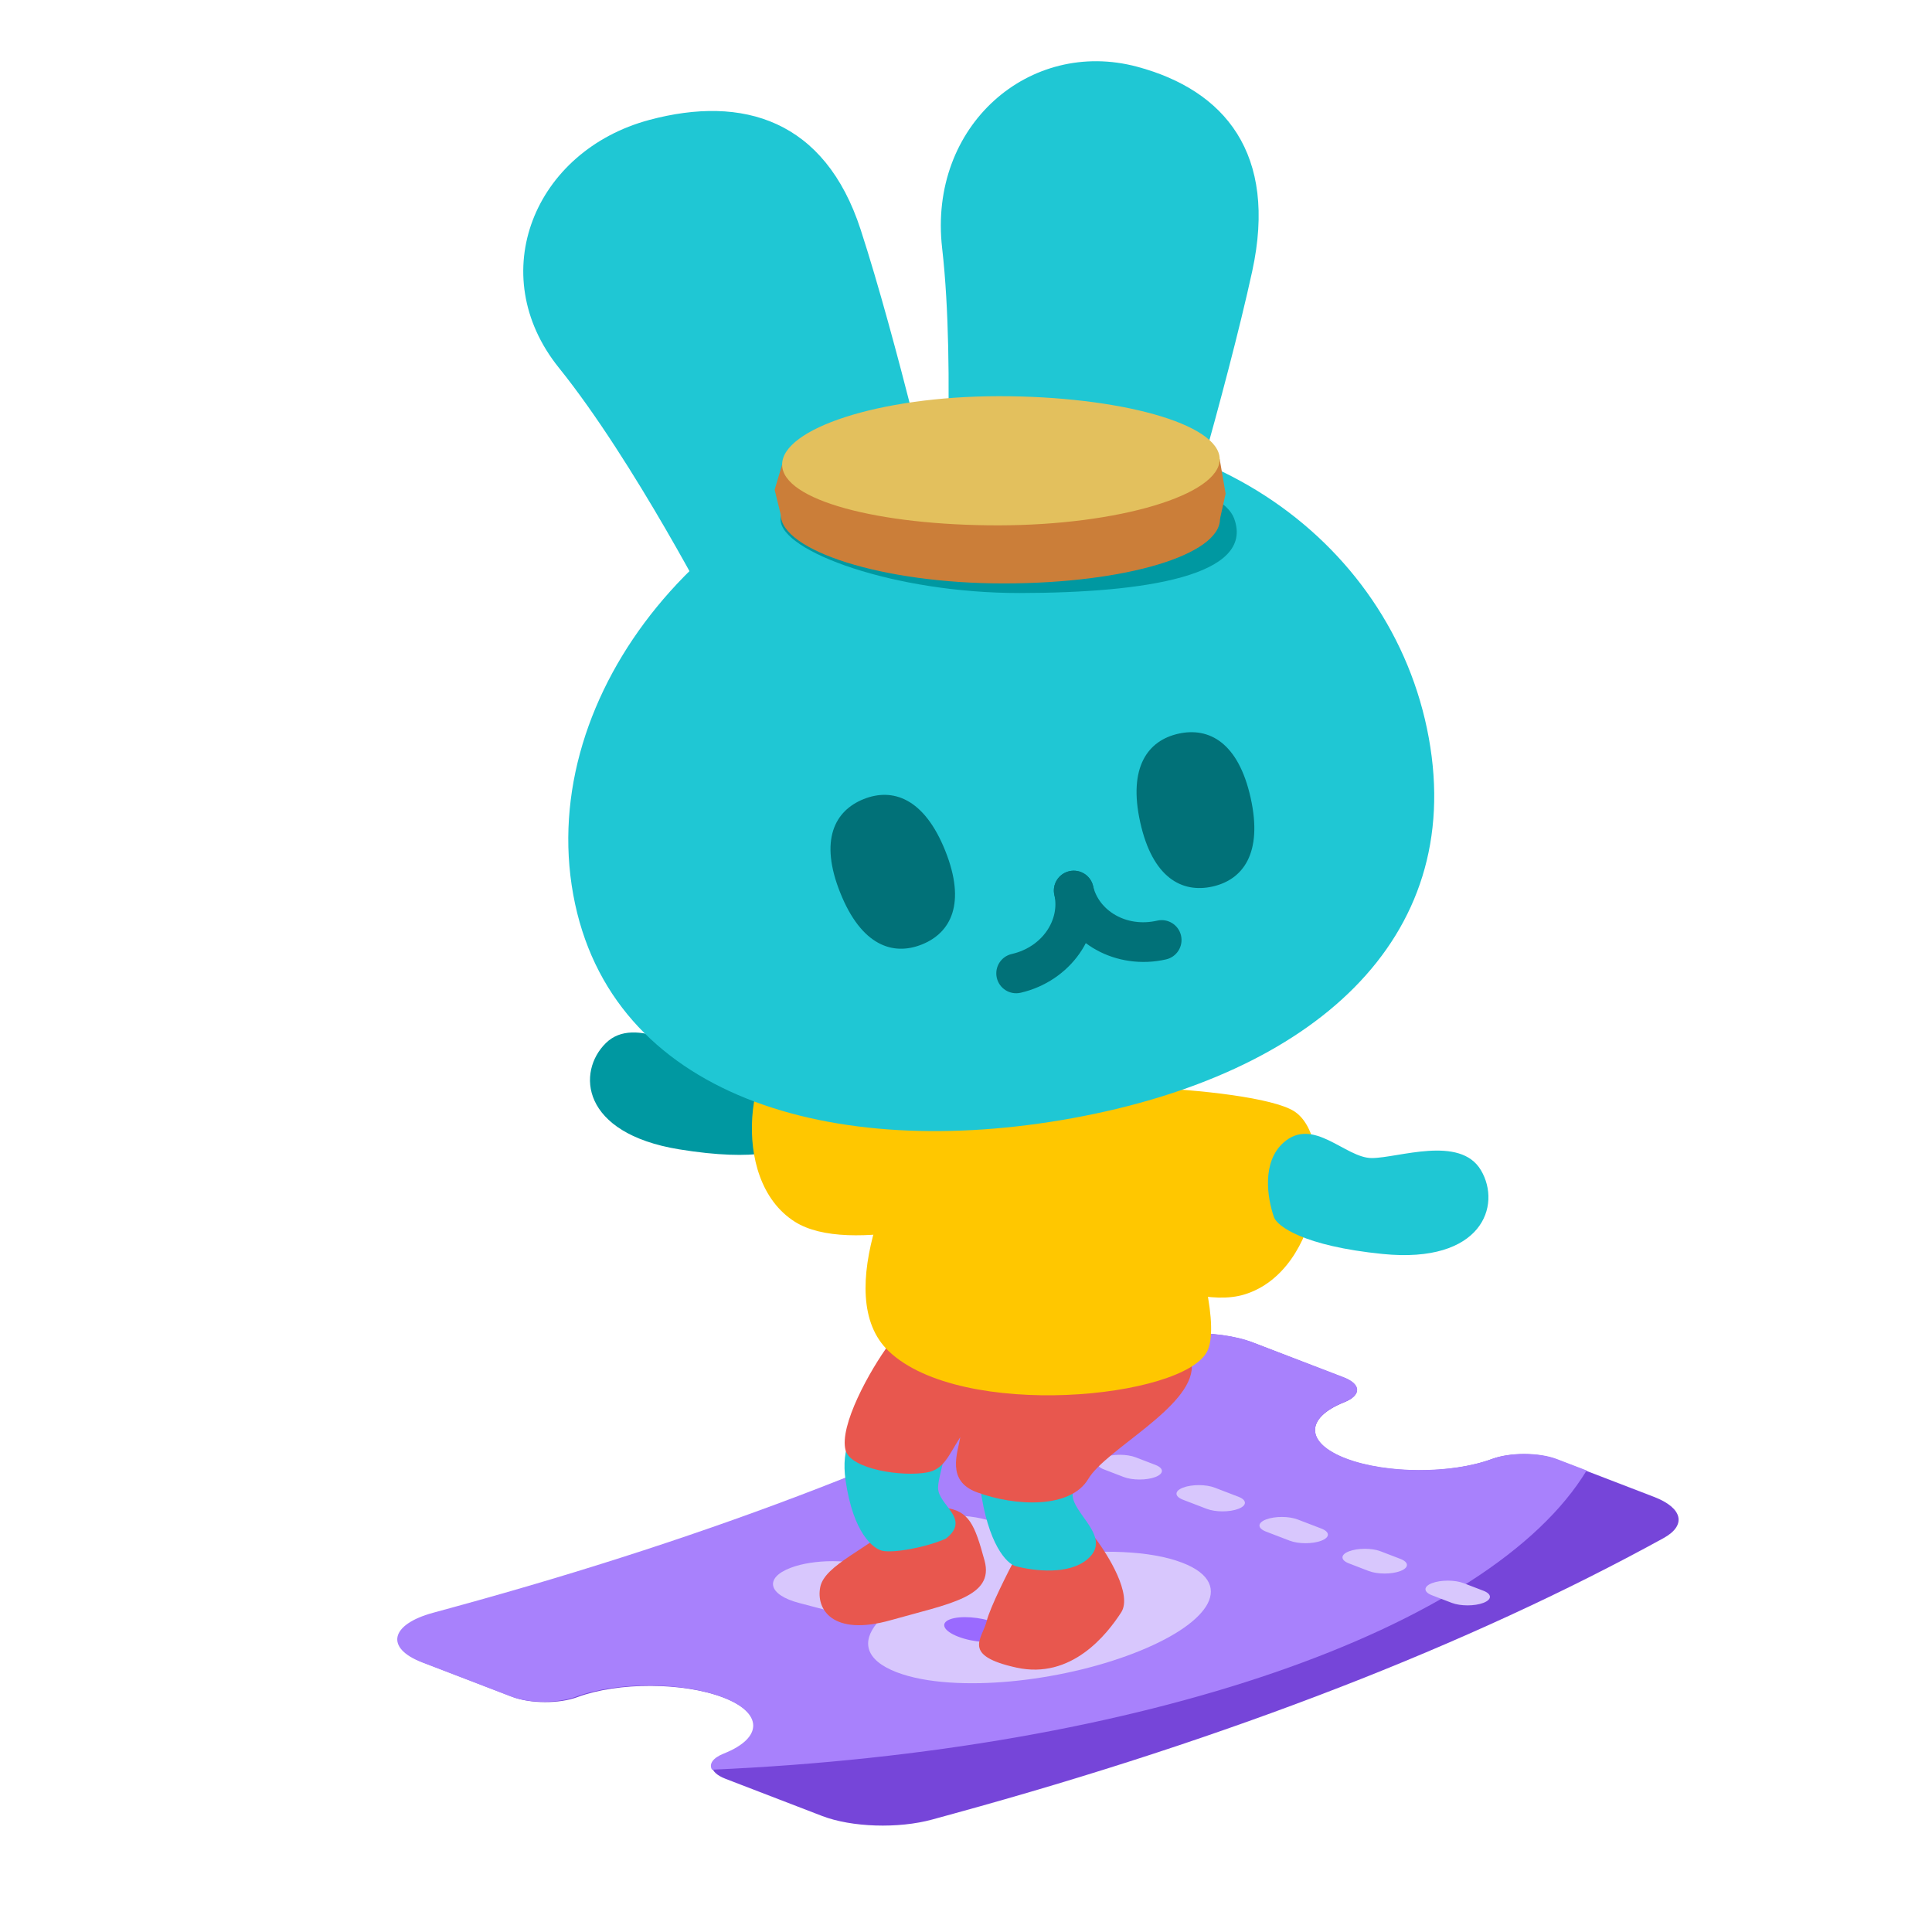
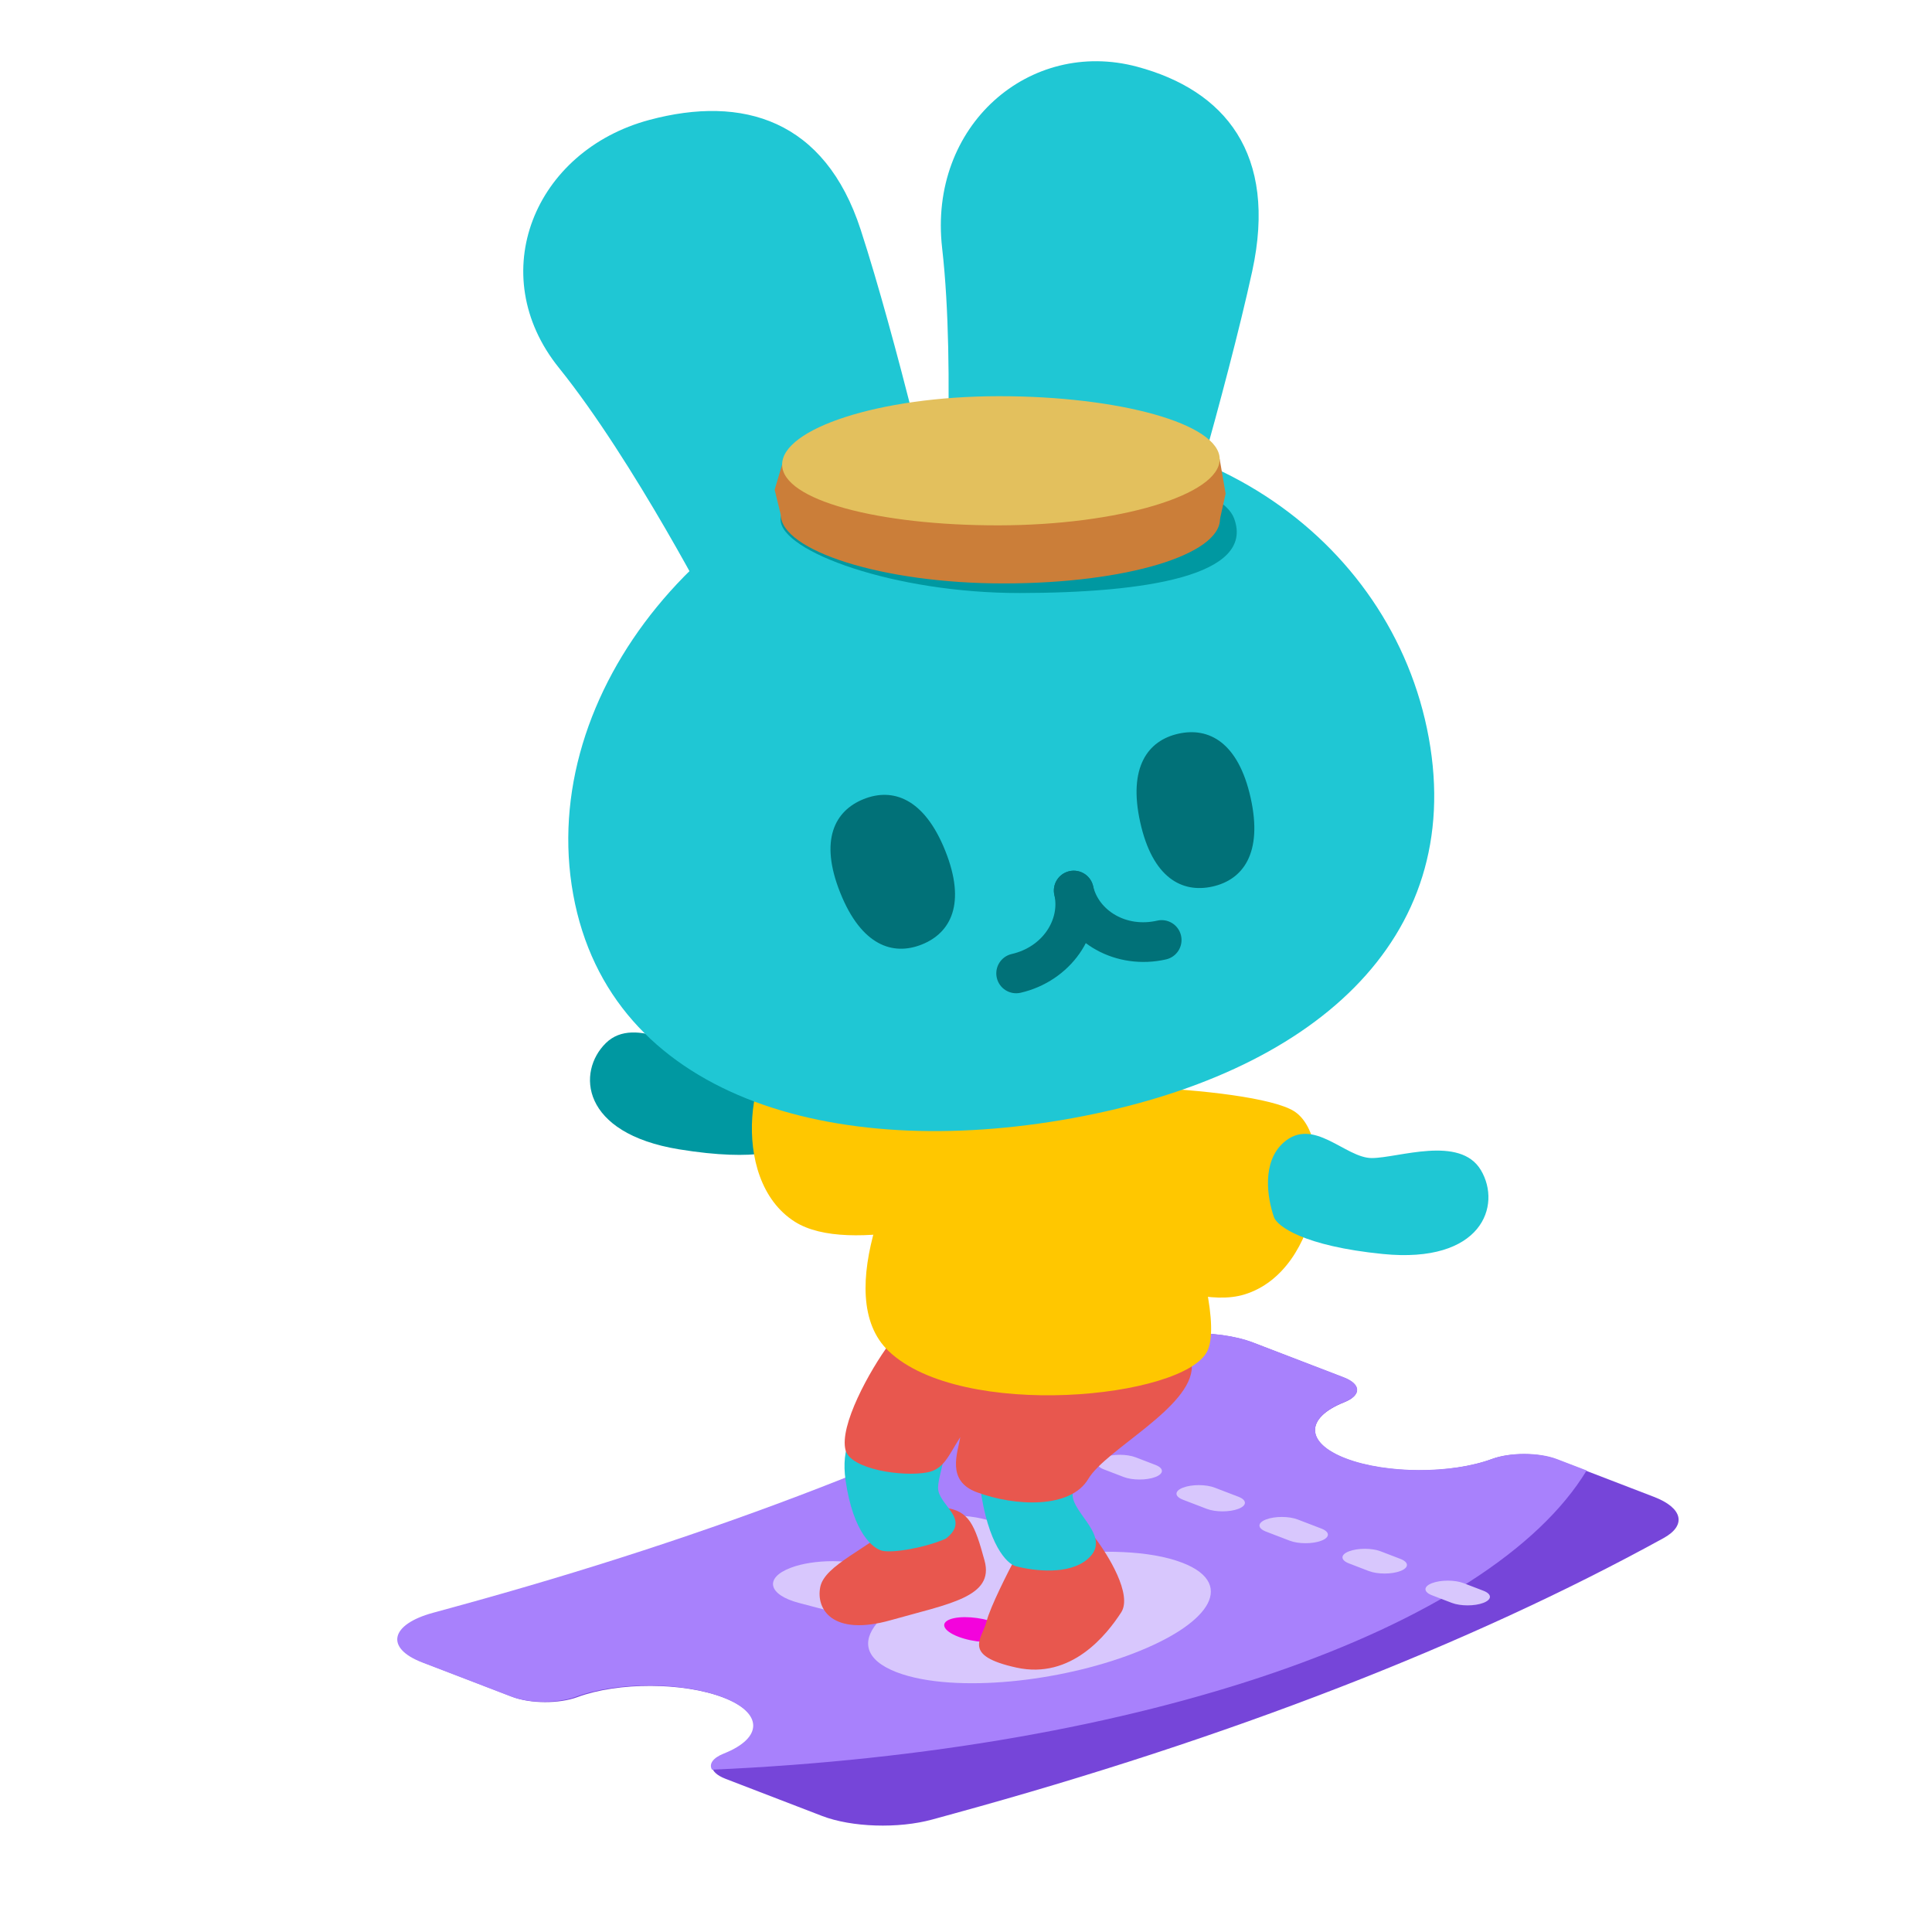
<svg xmlns="http://www.w3.org/2000/svg" width="192" height="192" fill="none" viewBox="0 0 192 192">
  <path fill="#7645D9" d="M72.11 176.779C70.34 176.098 70.315 174.997 72.054 174.304C75.976 172.742 75.933 170.251 71.924 168.709C67.915 167.167 61.441 167.15 57.379 168.659C55.579 169.328 52.716 169.318 50.946 168.637L42.13 165.245C38.447 163.829 38.955 161.478 43.195 160.315L45.326 159.73C71.21 152.629 93.752 143.879 111.982 133.858C114.916 132.246 120.925 132.043 124.543 133.435L133.516 136.887C135.284 137.567 135.312 138.667 133.579 139.36C129.671 140.922 129.72 143.409 133.724 144.949C137.728 146.49 144.191 146.508 148.253 145.005C150.055 144.338 152.912 144.349 154.68 145.029L164.381 148.761C167.235 149.859 167.629 151.588 165.314 152.86C146.026 163.462 122.175 172.719 94.789 180.233L92.66 180.818C89.273 181.747 84.636 181.598 81.695 180.467L72.11 176.779Z" />
  <path fill="#A881FC" fill-rule="evenodd" d="M70.756 175.87C70.434 175.311 70.827 174.703 71.938 174.262C75.868 172.7 75.825 170.211 71.808 168.67C67.79 167.128 61.302 167.112 57.233 168.62C55.428 169.288 52.56 169.279 50.786 168.598L41.951 165.208C38.261 163.792 38.77 161.443 43.019 160.281L45.154 159.696C71.092 152.599 93.682 143.854 111.95 133.84C114.89 132.228 120.911 132.026 124.537 133.417L133.529 136.867C135.3 137.547 135.328 138.645 133.592 139.338C129.676 140.9 129.725 143.385 133.737 144.924C137.749 146.464 144.226 146.482 148.297 144.98C150.102 144.314 152.965 144.324 154.737 145.004L157.68 146.133C148.115 161.91 113.479 173.995 70.756 175.87Z" clip-rule="evenodd" />
  <path fill="#D8C7FD" fill-rule="evenodd" d="M104.608 141.661L106.572 142.414C107.439 142.747 107.439 143.287 106.572 143.619C105.704 143.952 104.297 143.952 103.43 143.619L101.466 142.866C100.598 142.533 100.598 141.993 101.466 141.661C102.334 141.328 103.74 141.328 104.608 141.661Z" clip-rule="evenodd" />
  <path fill="#D8C7FD" fill-rule="evenodd" d="M112.856 144.825L114.819 145.579C115.687 145.911 115.687 146.451 114.819 146.784C113.952 147.117 112.545 147.117 111.677 146.784L109.714 146.031C108.846 145.698 108.846 145.158 109.714 144.825C110.581 144.492 111.988 144.492 112.856 144.825Z" clip-rule="evenodd" />
  <path fill="#D8C7FD" fill-rule="evenodd" d="M123.067 149.948C122.199 150.281 120.793 150.281 119.925 149.948L117.569 149.044C116.701 148.711 116.701 148.172 117.569 147.839C118.436 147.506 119.843 147.506 120.71 147.839L123.067 148.743C123.935 149.076 123.935 149.616 123.067 149.948Z" clip-rule="evenodd" />
  <path fill="#D8C7FD" fill-rule="evenodd" d="M131.315 153.113C130.447 153.446 129.04 153.446 128.173 153.113L125.816 152.209C124.949 151.876 124.949 151.336 125.816 151.003C126.684 150.67 128.091 150.67 128.958 151.003L131.315 151.907C132.182 152.24 132.182 152.78 131.315 153.113Z" clip-rule="evenodd" />
  <path fill="#D8C7FD" fill-rule="evenodd" d="M137.206 154.168L139.169 154.921C140.037 155.254 140.037 155.794 139.169 156.127C138.302 156.46 136.895 156.46 136.027 156.127L134.064 155.373C133.196 155.04 133.196 154.501 134.064 154.168C134.931 153.835 136.338 153.835 137.206 154.168Z" clip-rule="evenodd" />
  <path fill="#D8C7FD" fill-rule="evenodd" d="M145.453 157.332L147.417 158.086C148.285 158.419 148.285 158.958 147.417 159.291C146.549 159.624 145.143 159.624 144.275 159.291L142.311 158.538C141.444 158.205 141.444 157.665 142.311 157.332C143.179 156.999 144.586 156.999 145.453 157.332Z" clip-rule="evenodd" />
  <path fill="#D8C7FD" fill-rule="evenodd" d="M90.394 154.487C88.08 153.599 88.08 152.159 90.394 151.271C93.017 150.265 97.377 150.42 99.473 151.594L104.753 154.55C109.36 153.982 114.25 154.058 117.491 155.301C120.403 156.419 120.845 158.066 119.858 159.635C118.859 161.222 116.334 162.894 112.621 164.319C108.909 165.744 104.551 166.712 100.414 167.096C96.323 167.474 92.031 167.305 89.118 166.187C85.896 164.951 85.684 163.089 87.133 161.331L79.397 159.297C76.337 158.493 75.934 156.82 78.556 155.813C80.871 154.925 84.623 154.925 86.937 155.813L92.298 157.87C92.829 157.632 93.392 157.397 93.987 157.169C94.562 156.949 95.15 156.74 95.751 156.542L90.394 154.487Z" clip-rule="evenodd" />
-   <path fill="#9A6AFF" d="M98.9 161.249C100.372 161.813 100.745 162.586 99.733 162.974C98.721 163.363 96.708 163.22 95.236 162.655C93.764 162.09 93.391 161.317 94.403 160.929C95.415 160.541 97.428 160.684 98.9 161.249Z" />
-   <path fill="#9A6AFF" d="M108.562 157.542C110.034 158.107 110.407 158.879 109.395 159.267C108.383 159.656 106.369 159.513 104.897 158.948C103.425 158.383 103.052 157.61 104.064 157.222C105.076 156.834 107.09 156.977 108.562 157.542Z" />
+   <path fill="#f303dc" d="M98.9 161.249C100.372 161.813 100.745 162.586 99.733 162.974C98.721 163.363 96.708 163.22 95.236 162.655C93.764 162.09 93.391 161.317 94.403 160.929C95.415 160.541 97.428 160.684 98.9 161.249Z" />
+   <path fill="#f303dc" d="M108.562 157.542C110.034 158.107 110.407 158.879 109.395 159.267C108.383 159.656 106.369 159.513 104.897 158.948C103.425 158.383 103.052 157.61 104.064 157.222C105.076 156.834 107.09 156.977 108.562 157.542Z" />
  <path fill="#E8574E" d="M111.419 160.243C112.558 158.49 110.14 154.544 108.788 152.791L101.007 154.654C100.167 156.225 98.399 159.717 98.049 161.12C97.61 162.873 95.528 164.517 101.007 165.723C106.487 166.928 109.994 162.435 111.419 160.243Z" />
  <path fill="#E8574E" d="M81.515 157.723C81.953 155.531 86.118 153.996 89.844 150.818C90.392 150.38 91.97 149.569 93.899 149.832C96.31 150.161 96.858 151.476 97.844 155.092C98.831 158.709 94.337 159.367 88.529 161.01C82.72 162.654 81.077 159.914 81.515 157.723Z" />
  <path fill="#1FC7D4" d="M93.224 147.851C93.224 149.614 96.544 150.917 94.008 152.901C92.062 153.777 88.748 154.377 87.652 154.106C86.792 153.894 84.794 152.405 84.033 147.116C83.082 140.505 88.681 139.183 92.062 140.579C95.442 141.974 93.224 146.088 93.224 147.851Z" />
  <path fill="#1FC7D4" d="M106.594 148.547C106.594 150.468 110.609 152.789 108.073 154.95C106.214 156.534 102.794 156.133 100.934 155.645C100.074 155.413 98.164 153.509 97.403 147.747C96.453 140.544 102.052 139.103 105.432 140.624C108.813 142.144 106.594 146.626 106.594 148.547Z" />
  <path fill="#E8574E" d="M84.035 144.133C83.378 141.722 86.41 136.206 88.419 133.503C98.246 132.955 118.447 129.338 118.447 135.804C118.447 139.872 109.899 144.024 108.146 146.983C106.392 149.942 100.913 149.722 97.077 148.298C94.008 147.158 95.177 144.389 95.433 142.818C94.243 144.669 93.815 146.011 92.145 146.325C89.663 146.792 84.548 146.012 84.035 144.133Z" />
  <path fill="#FFC700" d="M88.31 134.27C82.523 128.747 89.04 115.237 93.022 109.173C96.931 108.333 105.625 106.653 109.132 106.653C113.516 106.653 122.283 129.557 119.982 134.27C117.68 138.982 95.543 141.174 88.31 134.27Z" />
  <path fill="#FFC700" d="M123.669 128.643C117.44 130.546 105.397 123.297 100.154 119.434C99.946 116.965 99.665 111.523 100.206 109.503C100.882 106.978 124.36 107.857 128.556 110.402C132.753 112.947 131.454 126.264 123.669 128.643Z" />
  <path fill="#1FC7D4" d="M136.322 115.086C133.692 115.086 130.514 110.921 127.555 113.551C125.385 115.48 125.934 119.028 126.604 120.958C126.921 121.85 129.527 123.831 137.418 124.62C147.281 125.607 149.254 119.798 147.172 116.291C145.09 112.784 138.952 115.086 136.322 115.086Z" />
  <path fill="#0098A1" d="M71.012 105.293C73.552 105.973 77.7 102.773 79.878 106.08C81.474 108.504 80.025 111.79 78.879 113.48C78.342 114.259 75.312 115.499 67.486 114.219C57.703 112.619 57.301 106.498 60.22 103.649C63.139 100.801 68.471 104.612 71.012 105.293Z" />
  <path fill="#FFC700" d="M78.993 121.417C84.363 124.814 97.498 120.988 103.394 118.65C104.211 116.354 105.844 111.25 105.844 109.19C105.844 106.617 83.575 101.469 78.993 102.82C74.411 104.171 72.28 117.17 78.993 121.417Z" />
  <path fill="#1FC7D4" d="M55.542 36.549C48.053 27.247 53.098 14.981 64.531 11.918C73.847 9.421 81.98 11.921 85.528 22.81C89.077 33.7 93.373 52.087 93.373 52.087C94.976 58.069 90.968 64.34 84.422 66.094C79.271 67.474 73.896 65.656 71.121 61.596C71.121 61.596 63.03 45.852 55.542 36.549Z" />
  <path fill="#1FC7D4" d="M93.628 24.655C92.23 12.466 102.337 3.772 113.011 6.632C121.708 8.963 126.987 15.265 124.444 26.953C121.901 38.642 116.249 57.539 116.249 57.539C114.574 63.788 108.263 67.526 102.151 65.889C97.343 64.6 93.935 60.283 93.721 55.208C93.721 55.208 95.026 36.845 93.628 24.655Z" />
  <path fill="#1FC7D4" d="M141.993 73.337C145.64 93.399 130.444 106.784 106.56 111.125C82.676 115.467 60.613 108.961 56.966 88.899C53.319 68.837 70.38 47.827 94.264 43.485C118.148 39.144 138.346 53.275 141.993 73.337Z" />
  <path fill="#017178" fill-rule="evenodd" d="M106.266 86.579C107.33 86.335 108.39 86.999 108.634 88.063C109.749 92.924 106.307 97.54 101.428 98.659C100.365 98.903 99.305 98.239 99.061 97.175C98.817 96.112 99.481 95.052 100.545 94.808C103.651 94.096 105.332 91.343 104.782 88.946C104.539 87.882 105.203 86.823 106.266 86.579Z" clip-rule="evenodd" />
  <path fill="#017178" fill-rule="evenodd" d="M106.267 86.579C107.33 86.335 108.39 86.999 108.634 88.062C109.184 90.46 111.897 92.204 115.002 91.492C116.066 91.248 117.126 91.913 117.369 92.976C117.613 94.04 116.949 95.099 115.885 95.343C111.007 96.462 105.897 93.807 104.783 88.946C104.539 87.882 105.203 86.823 106.267 86.579Z" clip-rule="evenodd" />
  <path fill="#017178" d="M93.939 84.549C96.035 89.787 94.494 92.709 91.612 93.862C88.731 95.015 85.6 93.963 83.504 88.726C81.407 83.488 82.948 80.567 85.83 79.413C88.711 78.26 91.842 79.312 93.939 84.549Z" />
  <path fill="#017178" d="M124.288 79.289C125.513 84.796 123.522 87.431 120.492 88.105C117.462 88.779 114.542 87.237 113.316 81.73C112.091 76.223 114.082 73.588 117.112 72.913C120.142 72.239 123.063 73.782 124.288 79.289Z" />
  <path fill="#0098A1" d="M122.647 51.529C124.747 57.212 113.819 58.919 101.35 58.934C88.88 58.948 77.58 54.795 77.576 51.639C77.572 48.483 87.862 46.309 100.332 46.294C112.802 46.28 121.481 48.371 122.647 51.529Z" />
  <path fill="#CB7E39" d="M121.243 51.574C121.247 55.118 111.959 57.967 99.798 57.981C87.637 57.996 77.594 54.689 77.59 51.145C77.586 47.6 87.621 45.161 99.783 45.146C111.944 45.132 121.238 48.029 121.243 51.574Z" />
  <path fill="#CB7E39" d="M121.213 45.636L77.726 46.169L76.983 48.666L77.59 51.145L121.242 51.574L121.8 49.058L121.213 45.636Z" />
  <path fill="#E3C05D" d="M121.213 45.636C121.217 49.181 111.167 52.194 99.241 52.209C87.316 52.223 77.73 49.713 77.726 46.169C77.722 42.625 87.301 39.388 99.226 39.373C111.152 39.359 121.209 42.092 121.213 45.636Z" />
</svg>
